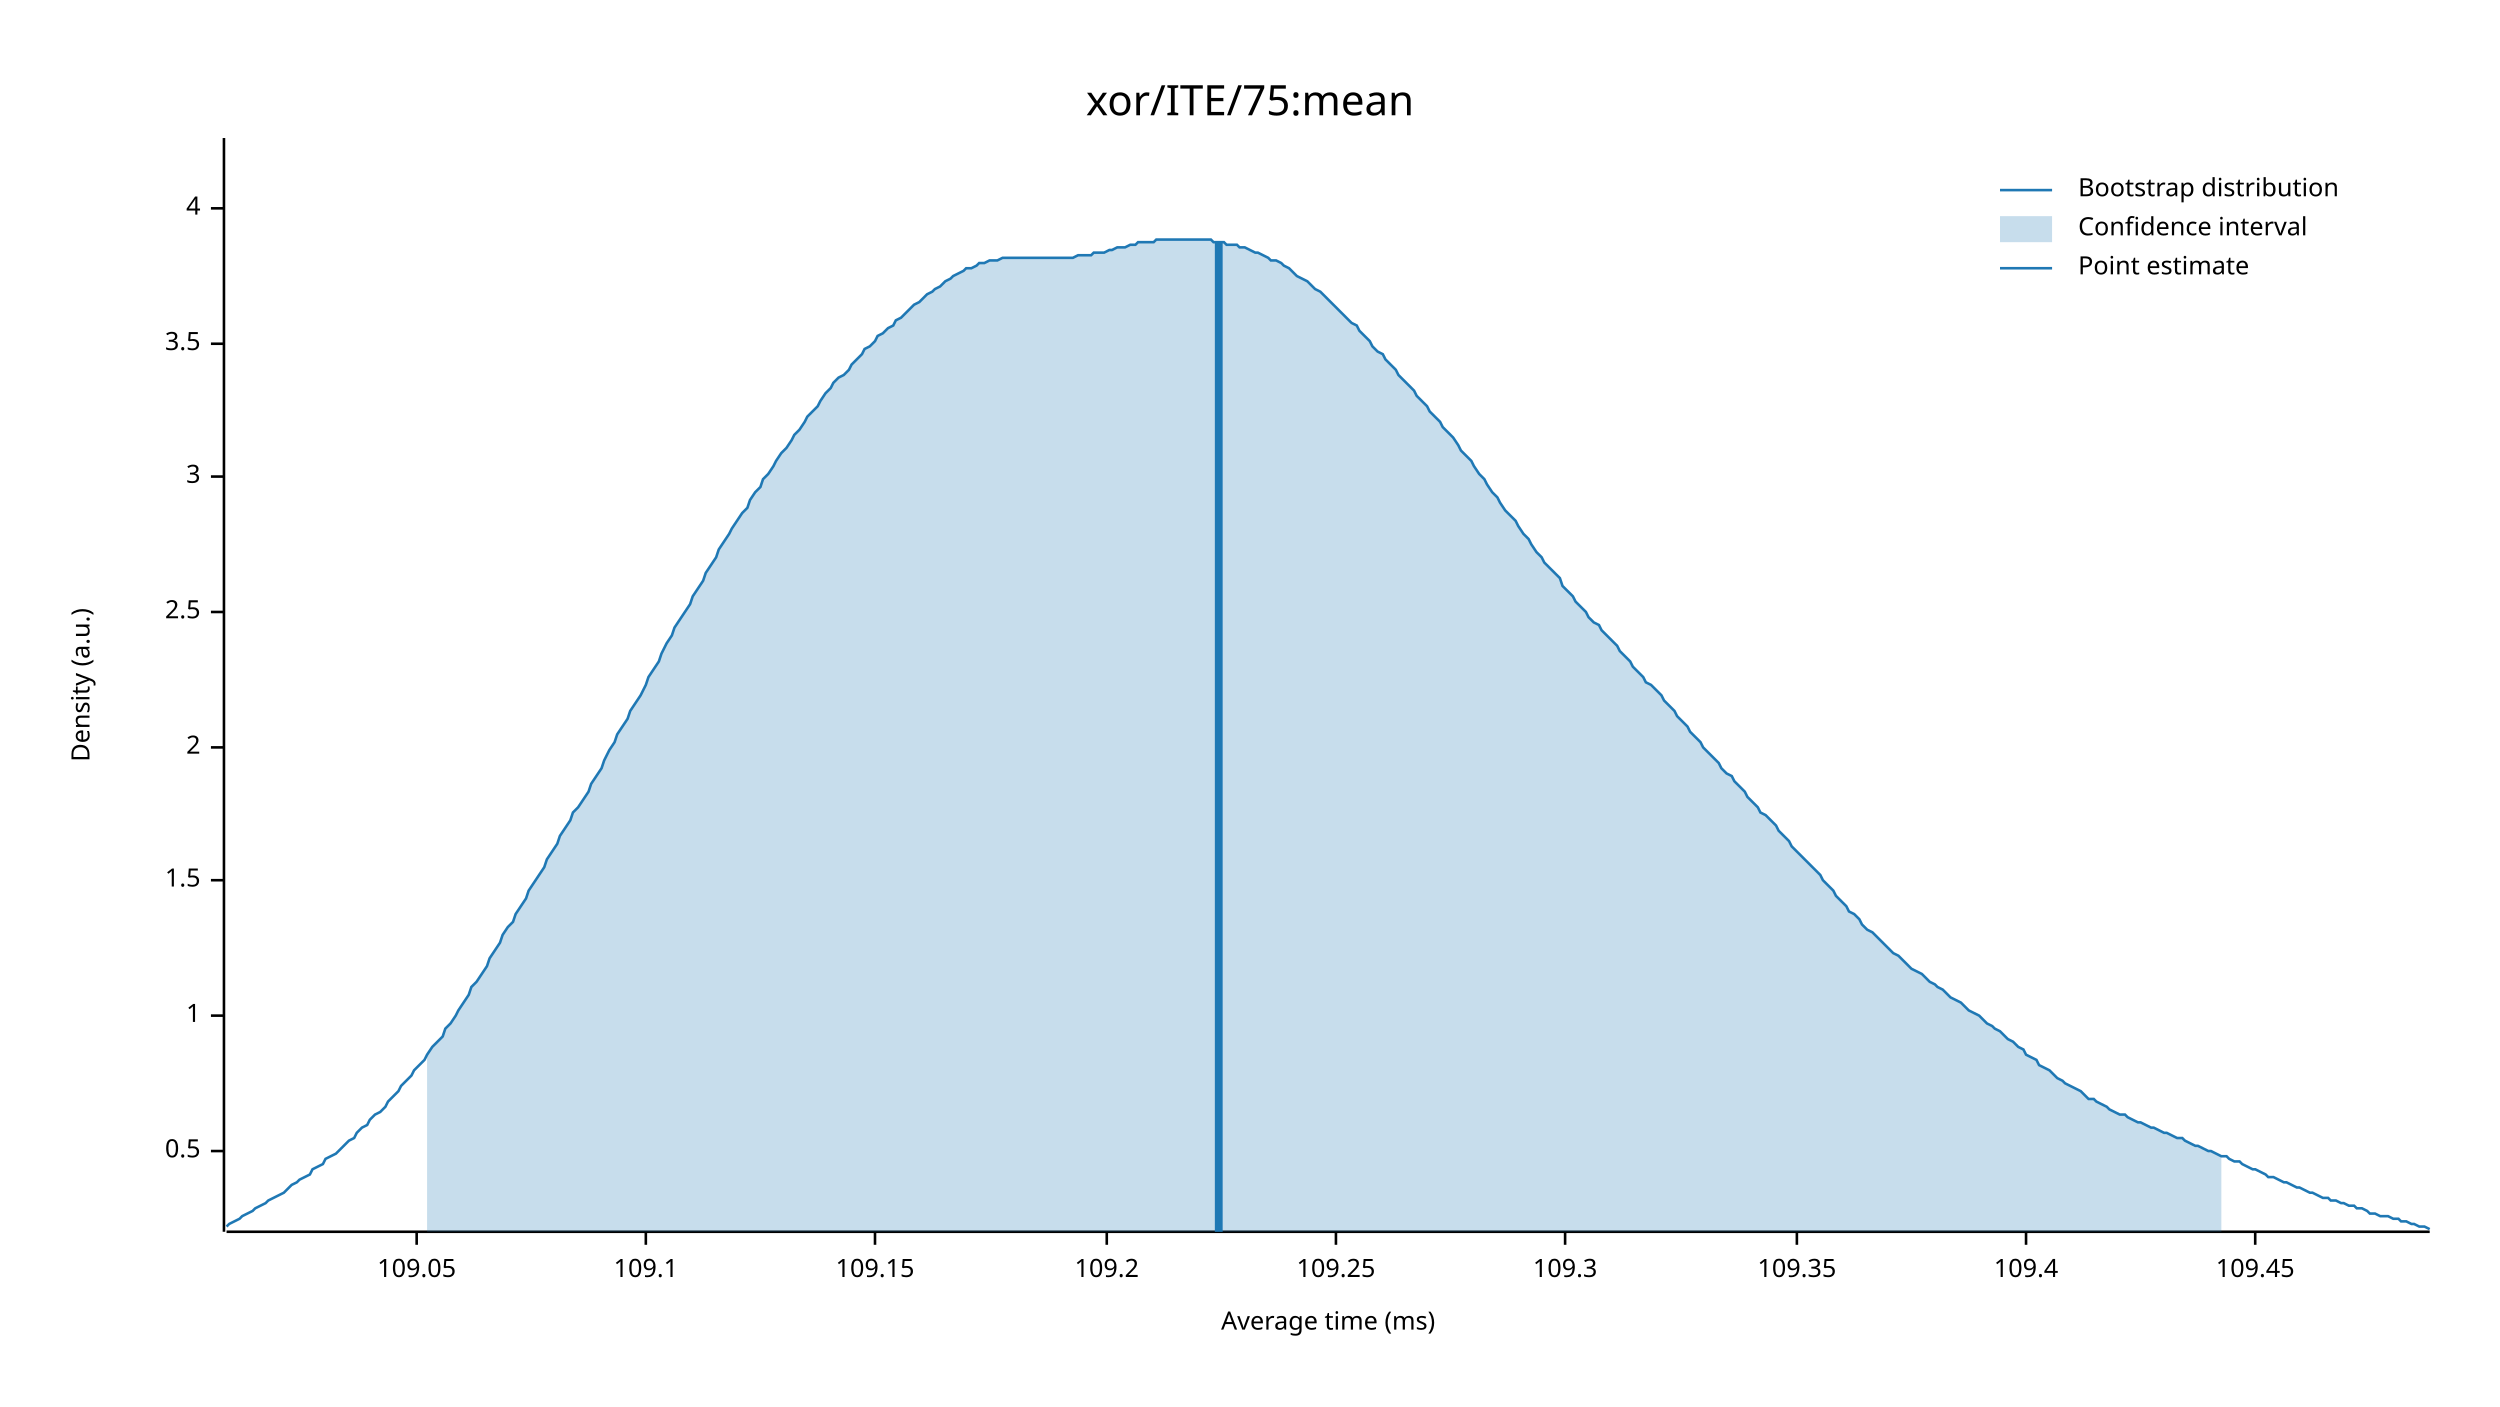
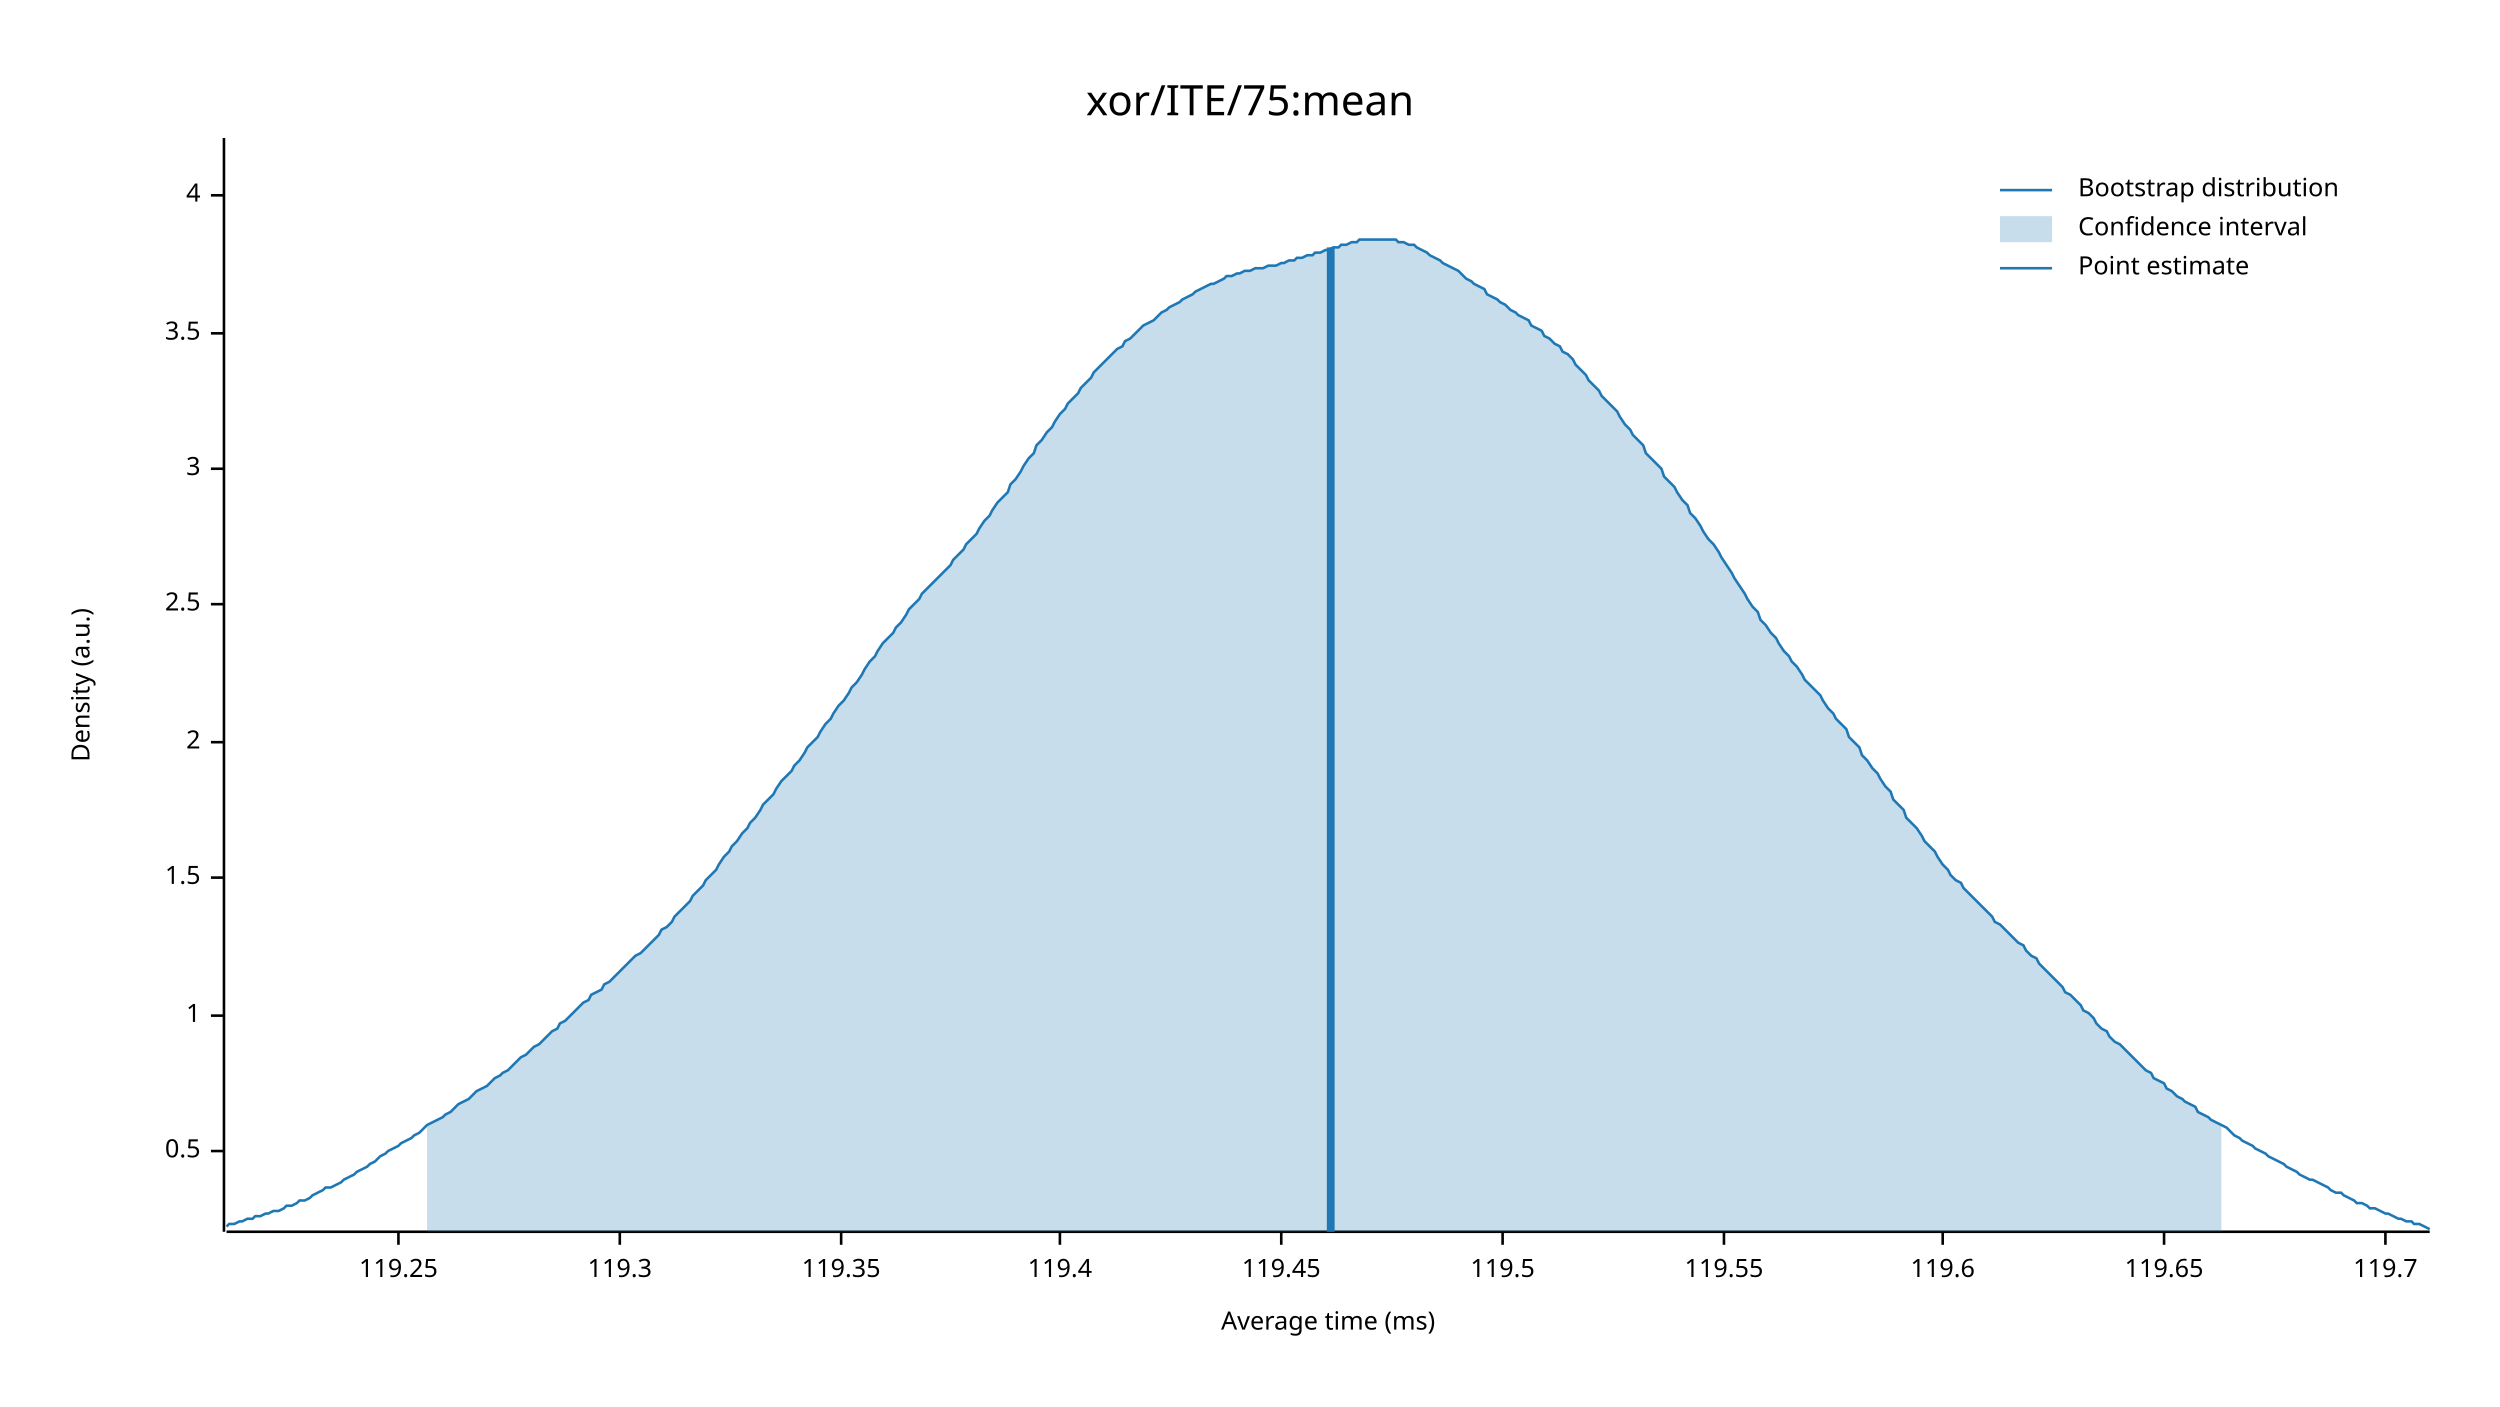
<svg xmlns="http://www.w3.org/2000/svg" width="960" height="540" viewBox="0 0 960 540">
  <text x="480" y="32" dy="0.76em" text-anchor="middle" font-family="sans-serif" font-size="16.129" opacity="1" fill="#000000">
xor/ITE/75:mean
</text>
  <text x="27" y="263" dy="0.76em" text-anchor="middle" font-family="sans-serif" font-size="9.677" opacity="1" fill="#000000" transform="rotate(270, 27, 263)">
Density (a.u.)
</text>
  <text x="510" y="513" dy="-0.5ex" text-anchor="middle" font-family="sans-serif" font-size="9.677" opacity="1" fill="#000000">
Average time (ms)
</text>
  <polyline fill="none" opacity="1" stroke="#000000" stroke-width="1" points="86,53 86,473 " />
  <text x="77" y="442" dy="0.5ex" text-anchor="end" font-family="sans-serif" font-size="9.677" opacity="1" fill="#000000">
0.5
</text>
  <polyline fill="none" opacity="1" stroke="#000000" stroke-width="1" points="81,442 86,442 " />
  <text x="77" y="390" dy="0.5ex" text-anchor="end" font-family="sans-serif" font-size="9.677" opacity="1" fill="#000000">
1
</text>
  <polyline fill="none" opacity="1" stroke="#000000" stroke-width="1" points="81,390 86,390 " />
-   <text x="77" y="338" dy="0.5ex" text-anchor="end" font-family="sans-serif" font-size="9.677" opacity="1" fill="#000000">
+   <text x="77" y="337" dy="0.5ex" text-anchor="end" font-family="sans-serif" font-size="9.677" opacity="1" fill="#000000">
1.5
</text>
-   <polyline fill="none" opacity="1" stroke="#000000" stroke-width="1" points="81,338 86,338 " />
-   <text x="77" y="287" dy="0.5ex" text-anchor="end" font-family="sans-serif" font-size="9.677" opacity="1" fill="#000000">
+   <polyline fill="none" opacity="1" stroke="#000000" stroke-width="1" points="81,337 86,337 " />
+   <text x="77" y="285" dy="0.5ex" text-anchor="end" font-family="sans-serif" font-size="9.677" opacity="1" fill="#000000">
2
</text>
-   <polyline fill="none" opacity="1" stroke="#000000" stroke-width="1" points="81,287 86,287 " />
-   <text x="77" y="235" dy="0.5ex" text-anchor="end" font-family="sans-serif" font-size="9.677" opacity="1" fill="#000000">
+   <polyline fill="none" opacity="1" stroke="#000000" stroke-width="1" points="81,285 86,285 " />
+   <text x="77" y="232" dy="0.5ex" text-anchor="end" font-family="sans-serif" font-size="9.677" opacity="1" fill="#000000">
2.5
</text>
-   <polyline fill="none" opacity="1" stroke="#000000" stroke-width="1" points="81,235 86,235 " />
-   <text x="77" y="183" dy="0.5ex" text-anchor="end" font-family="sans-serif" font-size="9.677" opacity="1" fill="#000000">
+   <polyline fill="none" opacity="1" stroke="#000000" stroke-width="1" points="81,232 86,232 " />
+   <text x="77" y="180" dy="0.5ex" text-anchor="end" font-family="sans-serif" font-size="9.677" opacity="1" fill="#000000">
3
</text>
-   <polyline fill="none" opacity="1" stroke="#000000" stroke-width="1" points="81,183 86,183 " />
-   <text x="77" y="132" dy="0.5ex" text-anchor="end" font-family="sans-serif" font-size="9.677" opacity="1" fill="#000000">
+   <polyline fill="none" opacity="1" stroke="#000000" stroke-width="1" points="81,180 86,180 " />
+   <text x="77" y="128" dy="0.5ex" text-anchor="end" font-family="sans-serif" font-size="9.677" opacity="1" fill="#000000">
3.5
</text>
-   <polyline fill="none" opacity="1" stroke="#000000" stroke-width="1" points="81,132 86,132 " />
-   <text x="77" y="80" dy="0.5ex" text-anchor="end" font-family="sans-serif" font-size="9.677" opacity="1" fill="#000000">
+   <polyline fill="none" opacity="1" stroke="#000000" stroke-width="1" points="81,128 86,128 " />
+   <text x="77" y="75" dy="0.5ex" text-anchor="end" font-family="sans-serif" font-size="9.677" opacity="1" fill="#000000">
4
</text>
-   <polyline fill="none" opacity="1" stroke="#000000" stroke-width="1" points="81,80 86,80 " />
+   <polyline fill="none" opacity="1" stroke="#000000" stroke-width="1" points="81,75 86,75 " />
  <polyline fill="none" opacity="1" stroke="#000000" stroke-width="1" points="87,473 933,473 " />
-   <text x="160" y="483" dy="0.76em" text-anchor="middle" font-family="sans-serif" font-size="9.677" opacity="1" fill="#000000">
- 109.05
+   <text x="153" y="483" dy="0.76em" text-anchor="middle" font-family="sans-serif" font-size="9.677" opacity="1" fill="#000000">
+ 119.25
</text>
-   <polyline fill="none" opacity="1" stroke="#000000" stroke-width="1" points="160,473 160,478 " />
-   <text x="248" y="483" dy="0.76em" text-anchor="middle" font-family="sans-serif" font-size="9.677" opacity="1" fill="#000000">
- 109.1
+   <polyline fill="none" opacity="1" stroke="#000000" stroke-width="1" points="153,473 153,478 " />
+   <text x="238" y="483" dy="0.76em" text-anchor="middle" font-family="sans-serif" font-size="9.677" opacity="1" fill="#000000">
+ 119.3
</text>
-   <polyline fill="none" opacity="1" stroke="#000000" stroke-width="1" points="248,473 248,478 " />
-   <text x="336" y="483" dy="0.76em" text-anchor="middle" font-family="sans-serif" font-size="9.677" opacity="1" fill="#000000">
- 109.15
+   <polyline fill="none" opacity="1" stroke="#000000" stroke-width="1" points="238,473 238,478 " />
+   <text x="323" y="483" dy="0.76em" text-anchor="middle" font-family="sans-serif" font-size="9.677" opacity="1" fill="#000000">
+ 119.35
</text>
-   <polyline fill="none" opacity="1" stroke="#000000" stroke-width="1" points="336,473 336,478 " />
-   <text x="425" y="483" dy="0.76em" text-anchor="middle" font-family="sans-serif" font-size="9.677" opacity="1" fill="#000000">
- 109.2
+   <polyline fill="none" opacity="1" stroke="#000000" stroke-width="1" points="323,473 323,478 " />
+   <text x="407" y="483" dy="0.76em" text-anchor="middle" font-family="sans-serif" font-size="9.677" opacity="1" fill="#000000">
+ 119.4
</text>
-   <polyline fill="none" opacity="1" stroke="#000000" stroke-width="1" points="425,473 425,478 " />
-   <text x="513" y="483" dy="0.76em" text-anchor="middle" font-family="sans-serif" font-size="9.677" opacity="1" fill="#000000">
- 109.25
+   <polyline fill="none" opacity="1" stroke="#000000" stroke-width="1" points="407,473 407,478 " />
+   <text x="492" y="483" dy="0.76em" text-anchor="middle" font-family="sans-serif" font-size="9.677" opacity="1" fill="#000000">
+ 119.45
</text>
-   <polyline fill="none" opacity="1" stroke="#000000" stroke-width="1" points="513,473 513,478 " />
-   <text x="601" y="483" dy="0.76em" text-anchor="middle" font-family="sans-serif" font-size="9.677" opacity="1" fill="#000000">
- 109.3
+   <polyline fill="none" opacity="1" stroke="#000000" stroke-width="1" points="492,473 492,478 " />
+   <text x="577" y="483" dy="0.76em" text-anchor="middle" font-family="sans-serif" font-size="9.677" opacity="1" fill="#000000">
+ 119.5
</text>
-   <polyline fill="none" opacity="1" stroke="#000000" stroke-width="1" points="601,473 601,478 " />
-   <text x="690" y="483" dy="0.76em" text-anchor="middle" font-family="sans-serif" font-size="9.677" opacity="1" fill="#000000">
- 109.35
+   <polyline fill="none" opacity="1" stroke="#000000" stroke-width="1" points="577,473 577,478 " />
+   <text x="662" y="483" dy="0.76em" text-anchor="middle" font-family="sans-serif" font-size="9.677" opacity="1" fill="#000000">
+ 119.55
</text>
-   <polyline fill="none" opacity="1" stroke="#000000" stroke-width="1" points="690,473 690,478 " />
-   <text x="778" y="483" dy="0.76em" text-anchor="middle" font-family="sans-serif" font-size="9.677" opacity="1" fill="#000000">
- 109.4
+   <polyline fill="none" opacity="1" stroke="#000000" stroke-width="1" points="662,473 662,478 " />
+   <text x="746" y="483" dy="0.76em" text-anchor="middle" font-family="sans-serif" font-size="9.677" opacity="1" fill="#000000">
+ 119.6
</text>
-   <polyline fill="none" opacity="1" stroke="#000000" stroke-width="1" points="778,473 778,478 " />
-   <text x="866" y="483" dy="0.76em" text-anchor="middle" font-family="sans-serif" font-size="9.677" opacity="1" fill="#000000">
- 109.45
+   <polyline fill="none" opacity="1" stroke="#000000" stroke-width="1" points="746,473 746,478 " />
+   <text x="831" y="483" dy="0.76em" text-anchor="middle" font-family="sans-serif" font-size="9.677" opacity="1" fill="#000000">
+ 119.65
</text>
-   <polyline fill="none" opacity="1" stroke="#000000" stroke-width="1" points="866,473 866,478 " />
-   <polyline fill="none" opacity="1" stroke="#1F78B4" stroke-width="1" points="87,471 88,470 90,469 92,468 93,467 95,466 97,465 98,464 100,463 102,462 103,461 105,460 107,459 109,458 110,457 112,455 114,454 115,453 117,452 119,451 120,449 122,448 124,447 125,445 127,444 129,443 131,441 132,440 134,438 136,437 137,435 139,433 141,432 142,430 144,428 146,427 148,425 149,423 151,421 153,419 154,417 156,415 158,413 159,411 161,409 163,407 164,405 166,402 168,400 170,398 171,395 173,393 175,390 176,388 178,385 180,382 181,379 183,377 185,374 187,371 188,368 190,365 192,362 193,359 195,356 197,354 198,351 200,348 202,345 203,342 205,339 207,336 209,333 210,330 212,327 214,324 215,321 217,318 219,315 220,312 222,310 224,307 226,304 227,301 229,298 231,295 232,292 234,288 236,285 237,282 239,279 241,276 242,273 244,270 246,267 248,263 249,260 251,257 253,254 254,251 256,247 258,244 259,241 261,238 263,235 265,232 266,229 268,226 270,223 271,220 273,217 275,214 276,211 278,208 280,205 281,203 283,200 285,197 287,195 288,192 290,189 292,187 293,184 295,182 297,179 298,177 300,174 302,172 304,169 305,167 307,165 309,162 310,160 312,158 314,156 315,154 317,151 319,149 320,147 322,145 324,144 326,142 327,140 329,138 331,136 332,134 334,133 336,131 337,129 339,128 341,126 343,125 344,123 346,122 348,120 349,119 351,117 353,116 354,115 356,113 358,112 359,111 361,110 363,108 365,107 366,106 368,105 370,104 371,103 373,103 375,102 376,101 378,101 380,100 381,100 383,100 385,99 387,99 388,99 390,99 392,99 393,99 395,99 397,99 398,99 400,99 402,99 404,99 405,99 407,99 409,99 410,99 412,99 414,98 415,98 417,98 419,98 420,97 422,97 424,97 426,96 427,96 429,95 431,95 432,95 434,94 436,94 437,93 439,93 441,93 443,93 444,92 446,92 448,92 449,92 451,92 453,92 454,92 456,92 458,92 459,92 461,92 463,92 465,92 466,93 468,93 470,93 471,94 473,94 475,94 476,95 478,95 480,96 482,97 483,97 485,98 487,99 488,100 490,100 492,101 493,102 495,103 497,105 498,106 500,107 502,108 504,110 505,111 507,112 509,114 510,115 512,117 514,119 515,120 517,122 519,124 521,125 522,127 524,129 526,131 527,133 529,135 531,136 532,138 534,140 536,142 537,144 539,146 541,148 543,150 544,152 546,154 548,156 549,158 551,160 553,162 554,164 556,166 558,168 560,171 561,173 563,175 565,177 566,179 568,182 570,184 571,186 573,189 575,191 576,193 578,196 580,198 582,200 583,202 585,205 587,207 588,209 590,212 592,214 593,216 595,218 597,220 599,222 600,225 602,227 604,229 605,231 607,233 609,235 610,237 612,239 614,240 615,242 617,244 619,246 621,248 622,250 624,252 626,254 627,256 629,258 631,260 632,262 634,263 636,265 638,267 639,269 641,271 643,273 644,275 646,277 648,279 649,281 651,283 653,285 654,287 656,289 658,291 660,293 661,295 663,297 665,298 666,300 668,302 670,304 671,306 673,308 675,310 676,312 678,313 680,315 682,317 683,319 685,321 687,323 688,325 690,327 692,329 693,330 695,332 697,334 699,336 700,338 702,340 704,342 705,344 707,346 709,348 710,350 712,351 714,353 715,355 717,357 719,358 721,360 722,361 724,363 726,365 727,366 729,367 731,369 732,370 734,372 736,373 738,374 739,375 741,377 743,378 744,379 746,380 748,382 749,383 751,384 753,385 754,386 756,388 758,389 760,390 761,391 763,393 765,394 766,395 768,396 770,398 771,399 773,400 775,402 777,403 778,405 780,406 782,407 783,409 785,410 787,411 788,412 790,414 792,415 793,416 795,417 797,418 799,419 800,420 802,422 804,422 805,423 807,424 809,425 810,426 812,427 814,428 816,428 817,429 819,430 821,431 822,431 824,432 826,433 827,433 829,434 831,435 832,435 834,436 836,437 838,437 839,438 841,439 843,440 844,440 846,441 848,442 849,442 851,443 853,444 855,444 856,445 858,446 860,446 861,447 863,448 865,449 866,449 868,450 870,451 871,452 873,452 875,453 877,454 878,454 880,455 882,456 883,456 885,457 887,458 888,458 890,459 892,460 894,460 895,461 897,461 899,462 900,462 902,463 904,463 905,464 907,464 909,465 910,466 912,466 914,467 916,467 917,467 919,468 921,468 922,469 924,469 926,470 927,470 929,471 931,471 933,472 " />
-   <polygon opacity="0.25" fill="#1F78B4" points="164,405 166,402 168,400 170,398 171,395 173,393 175,390 176,388 178,385 180,382 181,379 183,377 185,374 187,371 188,368 190,365 192,362 193,359 195,356 197,354 198,351 200,348 202,345 203,342 205,339 207,336 209,333 210,330 212,327 214,324 215,321 217,318 219,315 220,312 222,310 224,307 226,304 227,301 229,298 231,295 232,292 234,288 236,285 237,282 239,279 241,276 242,273 244,270 246,267 248,263 249,260 251,257 253,254 254,251 256,247 258,244 259,241 261,238 263,235 265,232 266,229 268,226 270,223 271,220 273,217 275,214 276,211 278,208 280,205 281,203 283,200 285,197 287,195 288,192 290,189 292,187 293,184 295,182 297,179 298,177 300,174 302,172 304,169 305,167 307,165 309,162 310,160 312,158 314,156 315,154 317,151 319,149 320,147 322,145 324,144 326,142 327,140 329,138 331,136 332,134 334,133 336,131 337,129 339,128 341,126 343,125 344,123 346,122 348,120 349,119 351,117 353,116 354,115 356,113 358,112 359,111 361,110 363,108 365,107 366,106 368,105 370,104 371,103 373,103 375,102 376,101 378,101 380,100 381,100 383,100 385,99 387,99 388,99 390,99 392,99 393,99 395,99 397,99 398,99 400,99 402,99 404,99 405,99 407,99 409,99 410,99 412,99 414,98 415,98 417,98 419,98 420,97 422,97 424,97 426,96 427,96 429,95 431,95 432,95 434,94 436,94 437,93 439,93 441,93 443,93 444,92 446,92 448,92 449,92 451,92 453,92 454,92 456,92 458,92 459,92 461,92 463,92 465,92 466,93 468,93 470,93 471,94 473,94 475,94 476,95 478,95 480,96 482,97 483,97 485,98 487,99 488,100 490,100 492,101 493,102 495,103 497,105 498,106 500,107 502,108 504,110 505,111 507,112 509,114 510,115 512,117 514,119 515,120 517,122 519,124 521,125 522,127 524,129 526,131 527,133 529,135 531,136 532,138 534,140 536,142 537,144 539,146 541,148 543,150 544,152 546,154 548,156 549,158 551,160 553,162 554,164 556,166 558,168 560,171 561,173 563,175 565,177 566,179 568,182 570,184 571,186 573,189 575,191 576,193 578,196 580,198 582,200 583,202 585,205 587,207 588,209 590,212 592,214 593,216 595,218 597,220 599,222 600,225 602,227 604,229 605,231 607,233 609,235 610,237 612,239 614,240 615,242 617,244 619,246 621,248 622,250 624,252 626,254 627,256 629,258 631,260 632,262 634,263 636,265 638,267 639,269 641,271 643,273 644,275 646,277 648,279 649,281 651,283 653,285 654,287 656,289 658,291 660,293 661,295 663,297 665,298 666,300 668,302 670,304 671,306 673,308 675,310 676,312 678,313 680,315 682,317 683,319 685,321 687,323 688,325 690,327 692,329 693,330 695,332 697,334 699,336 700,338 702,340 704,342 705,344 707,346 709,348 710,350 712,351 714,353 715,355 717,357 719,358 721,360 722,361 724,363 726,365 727,366 729,367 731,369 732,370 734,372 736,373 738,374 739,375 741,377 743,378 744,379 746,380 748,382 749,383 751,384 753,385 754,386 756,388 758,389 760,390 761,391 763,393 765,394 766,395 768,396 770,398 771,399 773,400 775,402 777,403 778,405 780,406 782,407 783,409 785,410 787,411 788,412 790,414 792,415 793,416 795,417 797,418 799,419 800,420 802,422 804,422 805,423 807,424 809,425 810,426 812,427 814,428 816,428 817,429 819,430 821,431 822,431 824,432 826,433 827,433 829,434 831,435 832,435 834,436 836,437 838,437 839,438 841,439 843,440 844,440 846,441 848,442 849,442 851,443 853,444 853,473 164,473 " />
-   <polyline fill="none" opacity="1" stroke="#1F78B4" stroke-width="3" points="468,473 468,93 " />
+   <polyline fill="none" opacity="1" stroke="#000000" stroke-width="1" points="831,473 831,478 " />
+   <text x="916" y="483" dy="0.76em" text-anchor="middle" font-family="sans-serif" font-size="9.677" opacity="1" fill="#000000">
+ 119.7
+ </text>
+   <polyline fill="none" opacity="1" stroke="#000000" stroke-width="1" points="916,473 916,478 " />
+   <polyline fill="none" opacity="1" stroke="#1F78B4" stroke-width="1" points="87,471 88,470 90,470 92,469 93,469 95,468 97,468 98,467 100,467 102,466 103,466 105,465 107,465 109,464 110,463 112,463 114,462 115,461 117,461 119,460 120,459 122,458 124,457 125,456 127,456 129,455 131,454 132,453 134,452 136,451 137,450 139,449 141,448 142,447 144,446 146,444 148,443 149,442 151,441 153,440 154,439 156,438 158,437 159,436 161,435 163,433 164,432 166,431 168,430 170,429 171,428 173,427 175,425 176,424 178,423 180,422 181,421 183,419 185,418 187,417 188,416 190,414 192,413 193,412 195,411 197,409 198,408 200,406 202,405 203,404 205,402 207,401 209,399 210,398 212,396 214,395 215,393 217,392 219,390 220,389 222,387 224,385 226,384 227,382 229,381 231,380 232,378 234,377 236,375 237,374 239,372 241,370 242,369 244,367 246,366 248,364 249,363 251,361 253,359 254,357 256,356 258,354 259,352 261,350 263,348 265,346 266,344 268,342 270,340 271,338 273,336 275,334 276,332 278,329 280,327 281,325 283,323 285,320 287,318 288,316 290,314 292,311 293,309 295,307 297,305 298,303 300,300 302,298 304,296 305,294 307,292 309,289 310,287 312,285 314,283 315,281 317,278 319,276 320,274 322,271 324,269 326,266 327,264 329,262 331,259 332,257 334,254 336,252 337,250 339,247 341,245 343,243 344,241 346,239 348,236 349,234 351,232 353,230 354,228 356,226 358,224 359,223 361,221 363,219 365,217 366,215 368,213 370,211 371,209 373,207 375,205 376,203 378,200 380,198 381,196 383,193 385,191 387,189 388,186 390,184 392,181 393,179 395,176 397,174 398,171 400,169 402,166 404,164 405,162 407,159 409,157 410,155 412,153 414,151 415,149 417,147 419,145 420,143 422,141 424,139 426,137 427,136 429,134 431,133 432,131 434,130 436,128 437,127 439,125 441,124 443,123 444,122 446,120 448,119 449,118 451,117 453,116 454,115 456,114 458,113 459,112 461,111 463,110 465,109 466,109 468,108 470,107 471,106 473,106 475,105 476,105 478,104 480,104 482,103 483,103 485,103 487,102 488,102 490,102 492,101 493,101 495,100 497,100 498,99 500,99 502,98 504,98 505,97 507,97 509,96 510,96 512,95 514,95 515,94 517,94 519,93 521,93 522,92 524,92 526,92 527,92 529,92 531,92 532,92 534,92 536,92 537,93 539,93 541,94 543,94 544,95 546,96 548,97 549,98 551,99 553,100 554,101 556,102 558,103 560,104 561,105 563,107 565,108 566,109 568,110 570,111 571,113 573,114 575,115 576,116 578,117 580,119 582,120 583,121 585,122 587,123 588,125 590,126 592,127 593,129 595,130 597,132 599,133 600,135 602,136 604,138 605,140 607,142 609,144 610,146 612,148 614,150 615,152 617,154 619,156 621,158 622,160 624,163 626,165 627,167 629,169 631,171 632,174 634,176 636,178 638,180 639,183 641,185 643,187 644,189 646,192 648,194 649,197 651,199 653,202 654,204 656,207 658,209 660,212 661,214 663,217 665,220 666,222 668,225 670,228 671,230 673,233 675,235 676,238 678,240 680,243 682,245 683,247 685,250 687,252 688,254 690,256 692,259 693,261 695,263 697,265 699,267 700,269 702,272 704,274 705,276 707,278 709,280 710,283 712,285 714,287 715,290 717,292 719,295 721,297 722,299 724,302 726,304 727,307 729,309 731,311 732,314 734,316 736,318 738,321 739,323 741,325 743,327 744,329 746,332 748,334 749,336 751,338 753,339 754,341 756,343 758,345 760,347 761,348 763,350 765,352 766,354 768,355 770,357 771,358 773,360 775,362 777,363 778,365 780,367 782,368 783,370 785,372 787,374 788,375 790,377 792,379 793,381 795,382 797,384 799,386 800,388 802,389 804,391 805,393 807,395 809,396 810,398 812,400 814,401 816,403 817,404 819,406 821,408 822,409 824,411 826,412 827,414 829,415 831,416 832,418 834,419 836,421 838,422 839,423 841,424 843,425 844,427 846,428 848,429 849,430 851,431 853,432 855,433 856,434 858,436 860,437 861,438 863,439 865,440 866,441 868,442 870,443 871,444 873,445 875,446 877,447 878,448 880,449 882,450 883,451 885,452 887,453 888,453 890,454 892,455 894,456 895,457 897,458 899,458 900,459 902,460 904,461 905,462 907,462 909,463 910,464 912,464 914,465 916,466 917,466 919,467 921,468 922,468 924,469 926,469 927,470 929,470 931,471 933,472 " />
+   <polygon opacity="0.25" fill="#1F78B4" points="164,432 166,431 168,430 170,429 171,428 173,427 175,425 176,424 178,423 180,422 181,421 183,419 185,418 187,417 188,416 190,414 192,413 193,412 195,411 197,409 198,408 200,406 202,405 203,404 205,402 207,401 209,399 210,398 212,396 214,395 215,393 217,392 219,390 220,389 222,387 224,385 226,384 227,382 229,381 231,380 232,378 234,377 236,375 237,374 239,372 241,370 242,369 244,367 246,366 248,364 249,363 251,361 253,359 254,357 256,356 258,354 259,352 261,350 263,348 265,346 266,344 268,342 270,340 271,338 273,336 275,334 276,332 278,329 280,327 281,325 283,323 285,320 287,318 288,316 290,314 292,311 293,309 295,307 297,305 298,303 300,300 302,298 304,296 305,294 307,292 309,289 310,287 312,285 314,283 315,281 317,278 319,276 320,274 322,271 324,269 326,266 327,264 329,262 331,259 332,257 334,254 336,252 337,250 339,247 341,245 343,243 344,241 346,239 348,236 349,234 351,232 353,230 354,228 356,226 358,224 359,223 361,221 363,219 365,217 366,215 368,213 370,211 371,209 373,207 375,205 376,203 378,200 380,198 381,196 383,193 385,191 387,189 388,186 390,184 392,181 393,179 395,176 397,174 398,171 400,169 402,166 404,164 405,162 407,159 409,157 410,155 412,153 414,151 415,149 417,147 419,145 420,143 422,141 424,139 426,137 427,136 429,134 431,133 432,131 434,130 436,128 437,127 439,125 441,124 443,123 444,122 446,120 448,119 449,118 451,117 453,116 454,115 456,114 458,113 459,112 461,111 463,110 465,109 466,109 468,108 470,107 471,106 473,106 475,105 476,105 478,104 480,104 482,103 483,103 485,103 487,102 488,102 490,102 492,101 493,101 495,100 497,100 498,99 500,99 502,98 504,98 505,97 507,97 509,96 510,96 512,95 514,95 515,94 517,94 519,93 521,93 522,92 524,92 526,92 527,92 529,92 531,92 532,92 534,92 536,92 537,93 539,93 541,94 543,94 544,95 546,96 548,97 549,98 551,99 553,100 554,101 556,102 558,103 560,104 561,105 563,107 565,108 566,109 568,110 570,111 571,113 573,114 575,115 576,116 578,117 580,119 582,120 583,121 585,122 587,123 588,125 590,126 592,127 593,129 595,130 597,132 599,133 600,135 602,136 604,138 605,140 607,142 609,144 610,146 612,148 614,150 615,152 617,154 619,156 621,158 622,160 624,163 626,165 627,167 629,169 631,171 632,174 634,176 636,178 638,180 639,183 641,185 643,187 644,189 646,192 648,194 649,197 651,199 653,202 654,204 656,207 658,209 660,212 661,214 663,217 665,220 666,222 668,225 670,228 671,230 673,233 675,235 676,238 678,240 680,243 682,245 683,247 685,250 687,252 688,254 690,256 692,259 693,261 695,263 697,265 699,267 700,269 702,272 704,274 705,276 707,278 709,280 710,283 712,285 714,287 715,290 717,292 719,295 721,297 722,299 724,302 726,304 727,307 729,309 731,311 732,314 734,316 736,318 738,321 739,323 741,325 743,327 744,329 746,332 748,334 749,336 751,338 753,339 754,341 756,343 758,345 760,347 761,348 763,350 765,352 766,354 768,355 770,357 771,358 773,360 775,362 777,363 778,365 780,367 782,368 783,370 785,372 787,374 788,375 790,377 792,379 793,381 795,382 797,384 799,386 800,388 802,389 804,391 805,393 807,395 809,396 810,398 812,400 814,401 816,403 817,404 819,406 821,408 822,409 824,411 826,412 827,414 829,415 831,416 832,418 834,419 836,421 838,422 839,423 841,424 843,425 844,427 846,428 848,429 849,430 851,431 853,432 853,473 164,473 " />
+   <polyline fill="none" opacity="1" stroke="#1F78B4" stroke-width="3" points="511,473 511,95 " />
  <text x="798" y="68" dy="0.76em" text-anchor="start" font-family="sans-serif" font-size="9.677" opacity="1" fill="#000000">
Bootstrap distribution
</text>
  <text x="798" y="83" dy="0.76em" text-anchor="start" font-family="sans-serif" font-size="9.677" opacity="1" fill="#000000">
Confidence interval
</text>
  <text x="798" y="98" dy="0.76em" text-anchor="start" font-family="sans-serif" font-size="9.677" opacity="1" fill="#000000">
Point estimate
</text>
  <polyline fill="none" opacity="1" stroke="#1F78B4" stroke-width="1" points="768,73 788,73 " />
  <rect x="768" y="83" width="20" height="10" opacity="0.25" fill="#1F78B4" stroke="none" />
  <polyline fill="none" opacity="1" stroke="#1F78B4" stroke-width="1" points="768,103 788,103 " />
</svg>
